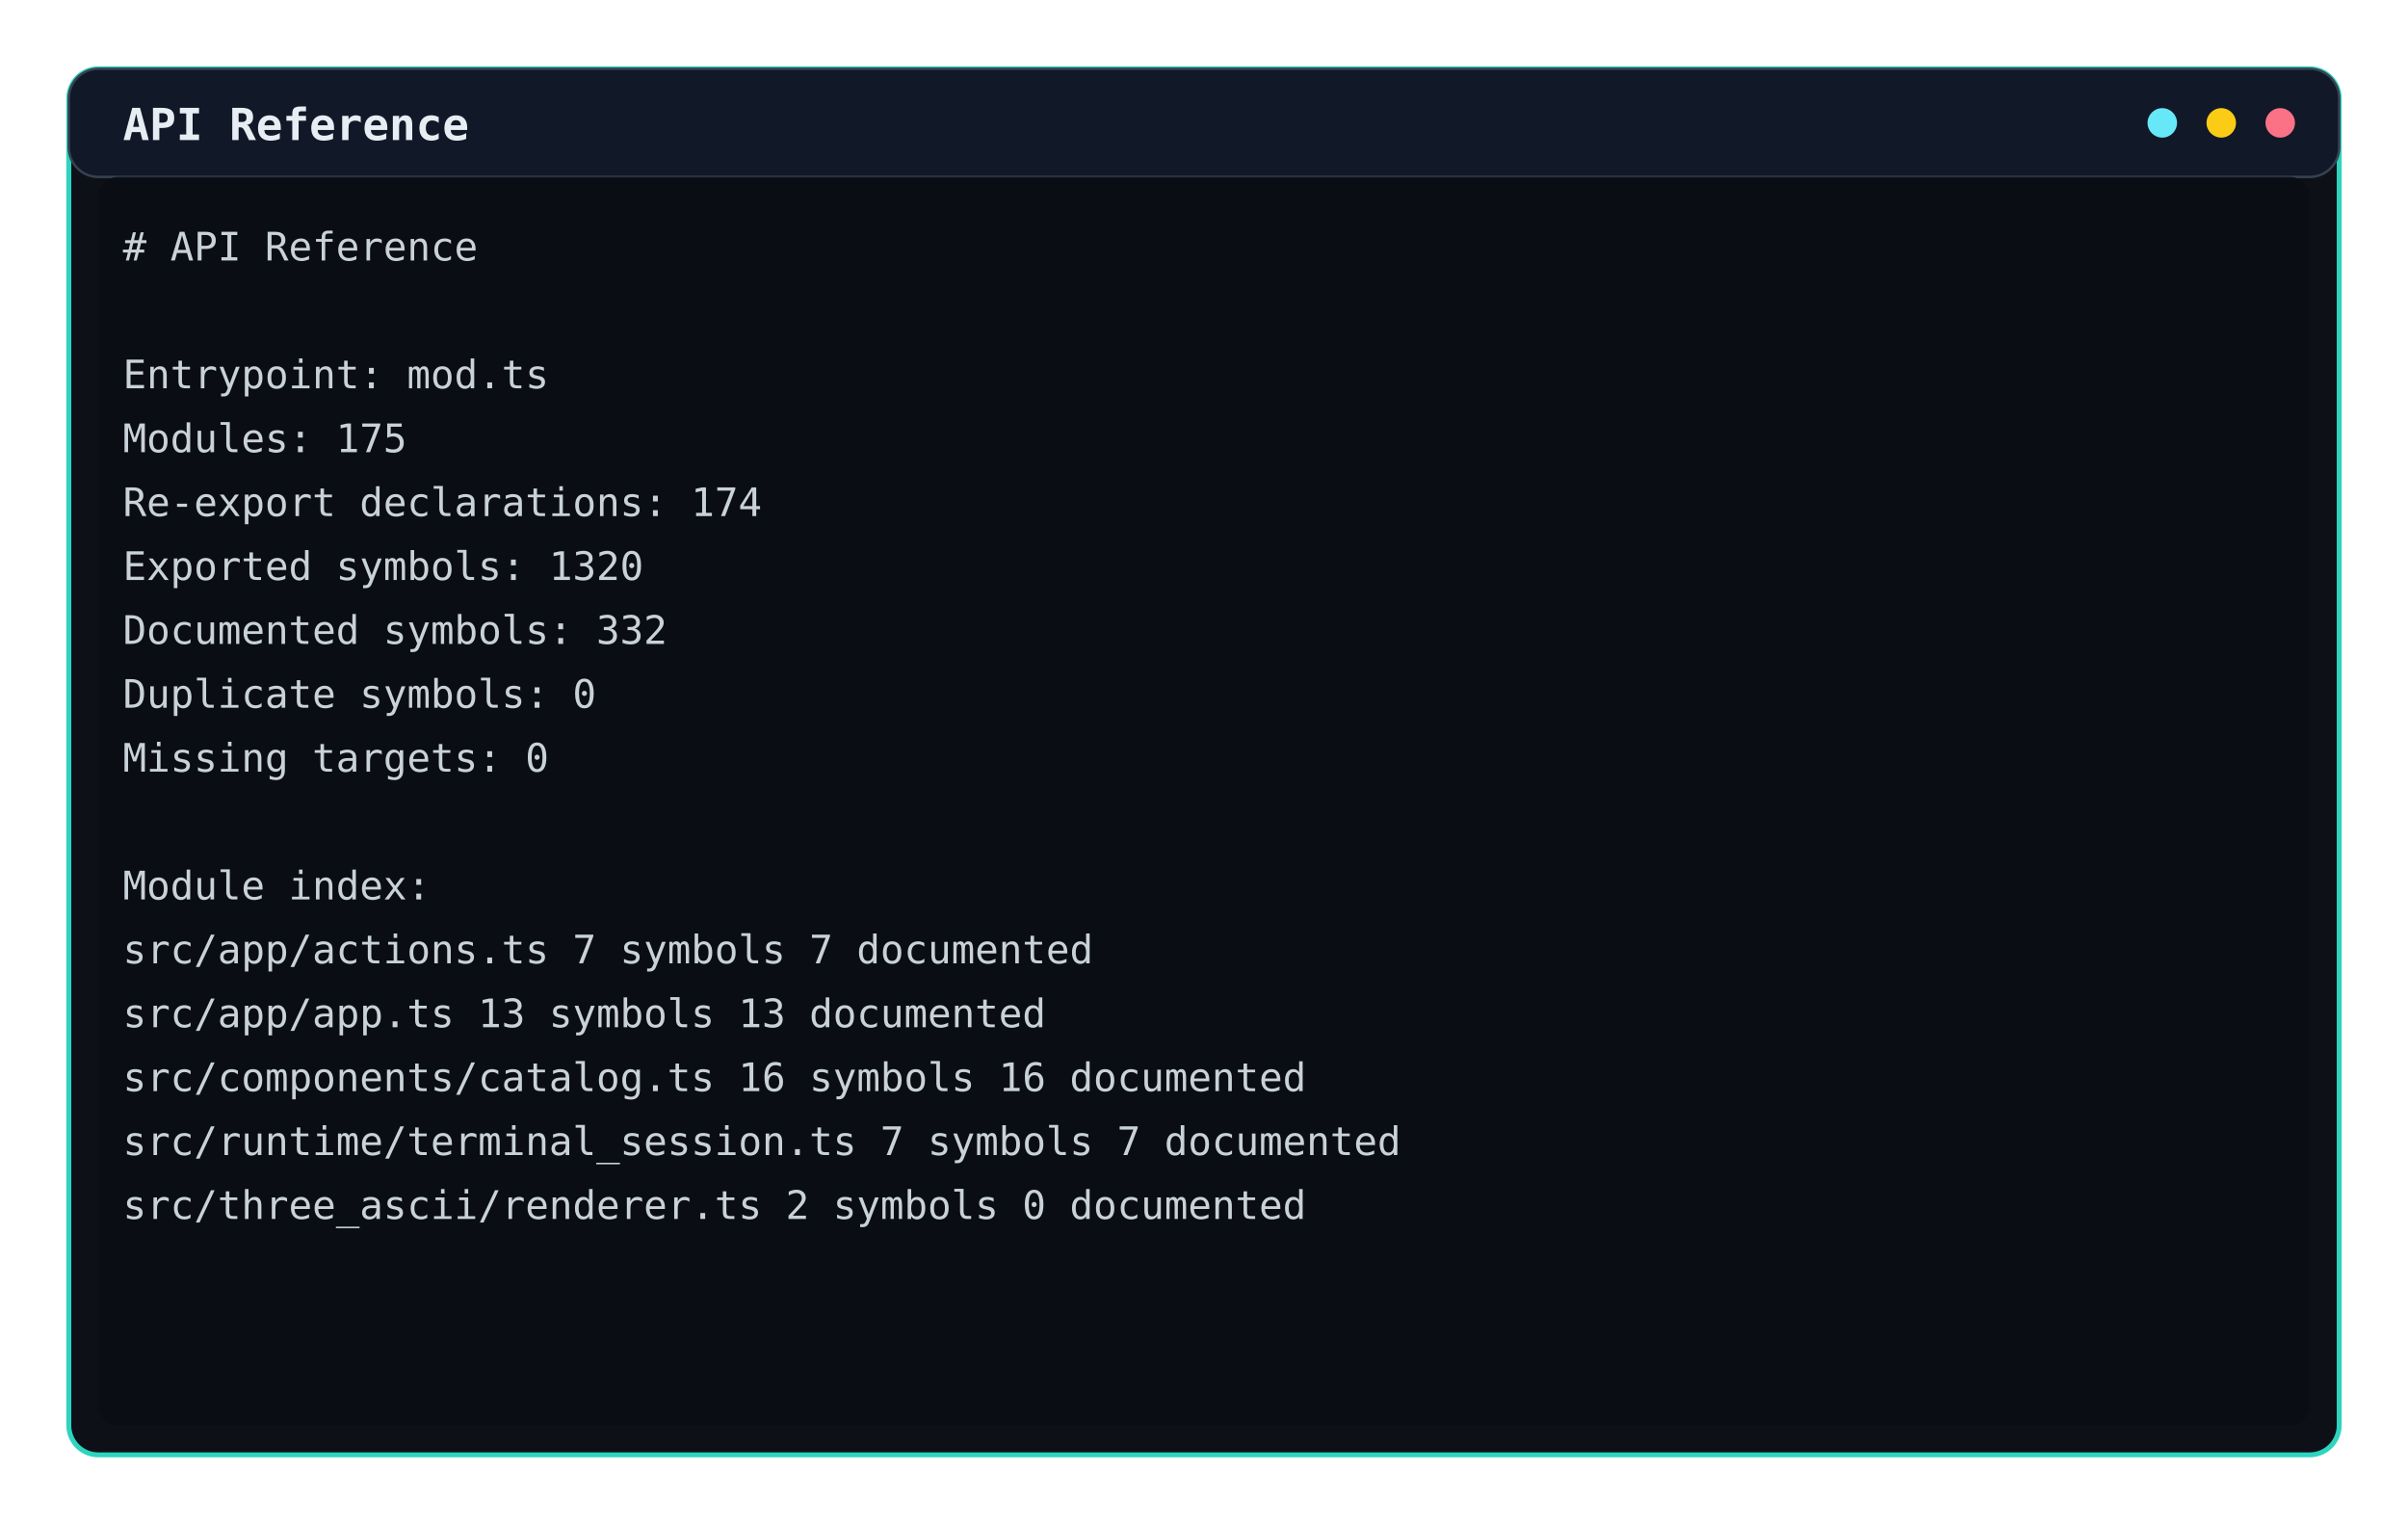
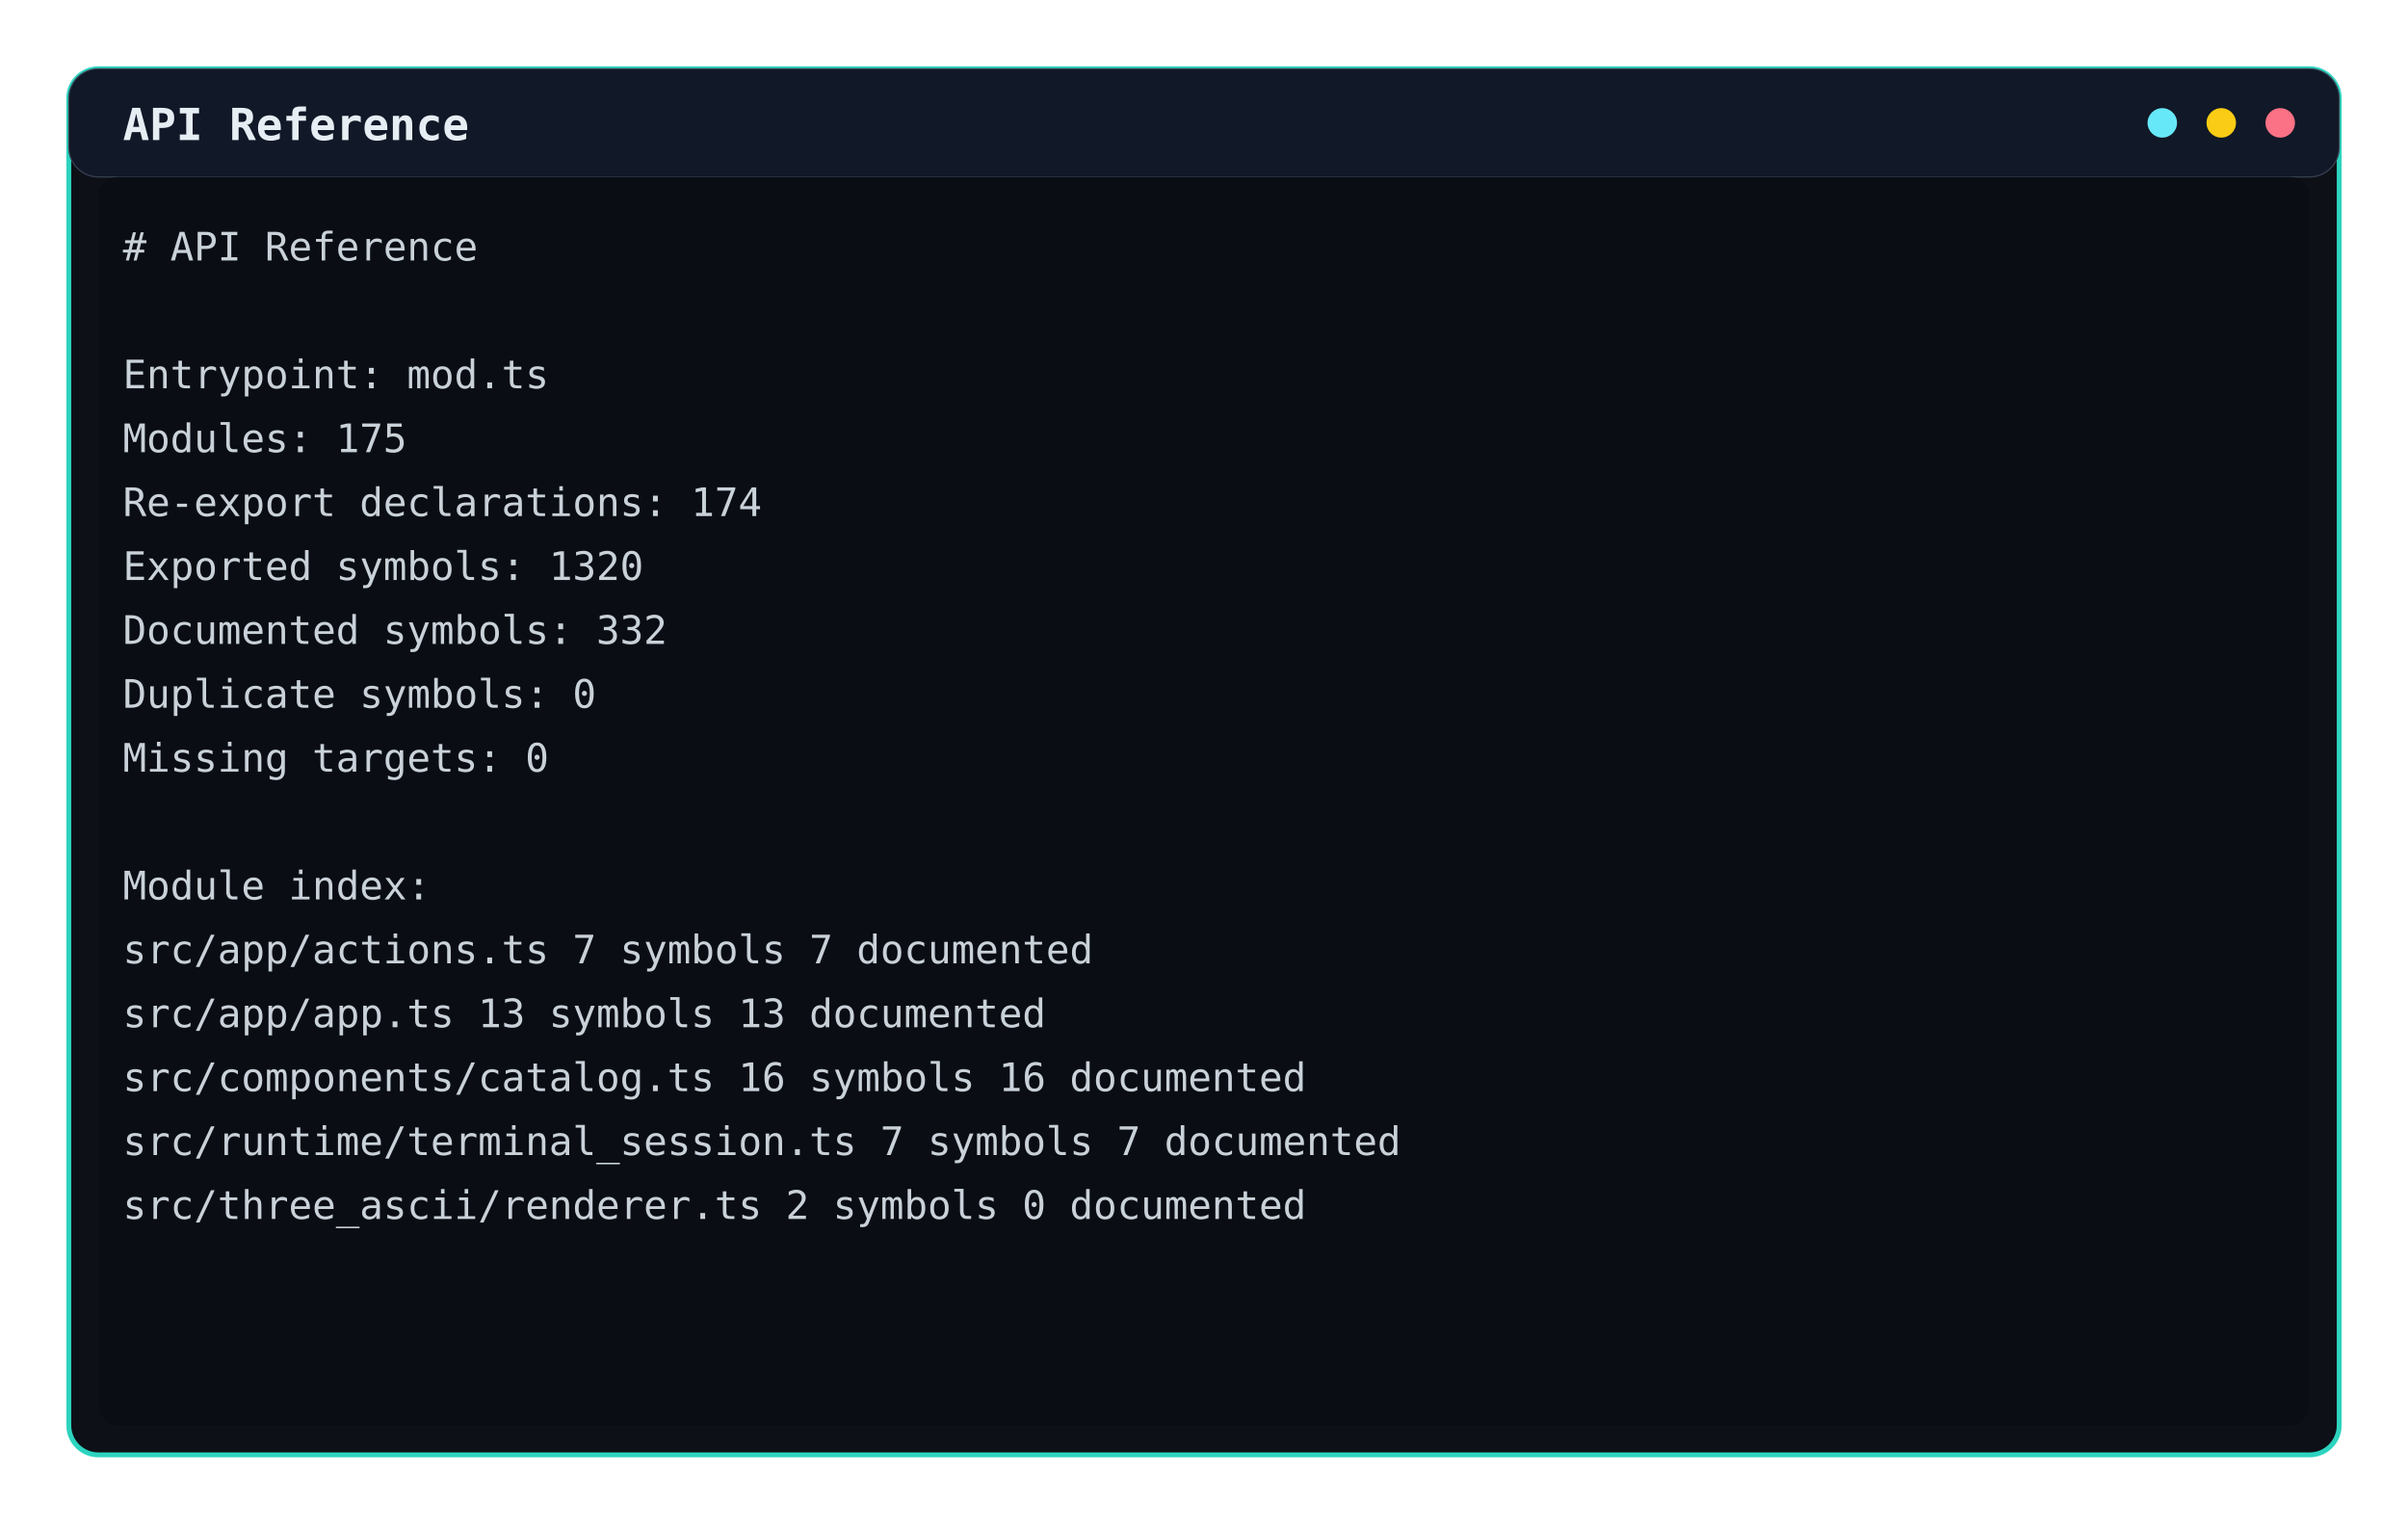
- <svg xmlns="http://www.w3.org/2000/svg" width="980" height="620" viewBox="0 0 980 620" role="img" aria-label="API Reference terminal screenshot">
-   <style>svg{background:#06080d}.frame{fill:#0d1117;stroke:#2dd4bf;stroke-width:2}.title{fill:#e6edf3;font:700 18px ui-monospace,SFMono-Regular,Menlo,Consolas,monospace}.term{fill:#c9d1d9;font:16px ui-monospace,SFMono-Regular,Menlo,Consolas,monospace}.accent{fill:#67e8f9}.bar{fill:#111827;stroke:#374151}</style>
-   <rect x="28" y="28" width="924" height="564" rx="12" class="frame" />
-   <rect x="28" y="28" width="924" height="44" rx="12" class="bar" />
-   <text x="50" y="57" class="title">API Reference</text>
-   <circle cx="880" cy="50" r="6" class="accent" />
-   <circle cx="904" cy="50" r="6" fill="#facc15" />
-   <circle cx="928" cy="50" r="6" fill="#fb7185" />
-   <rect x="40" y="72" width="900" height="508" rx="8" fill="#090d14" opacity="0.86" />
-   <text x="50" y="106" class="term"># API Reference</text>
-   <text x="50" y="132" class="term" />
-   <text x="50" y="158" class="term">Entrypoint: mod.ts</text>
-   <text x="50" y="184" class="term">Modules: 175</text>
-   <text x="50" y="210" class="term">Re-export declarations: 174</text>
-   <text x="50" y="236" class="term">Exported symbols: 1320</text>
-   <text x="50" y="262" class="term">Documented symbols: 332</text>
-   <text x="50" y="288" class="term">Duplicate symbols: 0</text>
-   <text x="50" y="314" class="term">Missing targets: 0</text>
-   <text x="50" y="340" class="term" />
-   <text x="50" y="366" class="term">Module index:</text>
-   <text x="50" y="392" class="term">src/app/actions.ts                  7 symbols    7 documented</text>
-   <text x="50" y="418" class="term">src/app/app.ts                     13 symbols   13 documented</text>
-   <text x="50" y="444" class="term">src/components/catalog.ts          16 symbols   16 documented</text>
-   <text x="50" y="470" class="term">src/runtime/terminal_session.ts     7 symbols    7 documented</text>
-   <text x="50" y="496" class="term">src/three_ascii/renderer.ts         2 symbols    0 documented</text>
+ <svg xmlns="http://www.w3.org/2000/svg" width="1960" height="1240" viewBox="0 0 1960 1240" role="img" aria-label="API Reference terminal screenshot">
+   <style>svg{background:#06080d}.frame{fill:#0d1117;stroke:#2dd4bf;stroke-width:4}.title{fill:#e6edf3;font:700 36px ui-monospace,SFMono-Regular,Menlo,Consolas,monospace}.term{fill:#c9d1d9;font:32px ui-monospace,SFMono-Regular,Menlo,Consolas,monospace}.accent{fill:#67e8f9}.bar{fill:#111827;stroke:#374151}</style>
+   <rect x="56" y="56" width="1848" height="1128" rx="24" class="frame" />
+   <rect x="56" y="56" width="1848" height="88" rx="24" class="bar" />
+   <text x="100" y="114" class="title">API Reference</text>
+   <circle cx="1760" cy="100" r="12" class="accent" />
+   <circle cx="1808" cy="100" r="12" fill="#facc15" />
+   <circle cx="1856" cy="100" r="12" fill="#fb7185" />
+   <rect x="80" y="144" width="1800" height="1016" rx="16" fill="#090d14" opacity="0.86" />
+   <text x="100" y="212" class="term"># API Reference</text>
+   <text x="100" y="264" class="term" />
+   <text x="100" y="316" class="term">Entrypoint: mod.ts</text>
+   <text x="100" y="368" class="term">Modules: 175</text>
+   <text x="100" y="420" class="term">Re-export declarations: 174</text>
+   <text x="100" y="472" class="term">Exported symbols: 1320</text>
+   <text x="100" y="524" class="term">Documented symbols: 332</text>
+   <text x="100" y="576" class="term">Duplicate symbols: 0</text>
+   <text x="100" y="628" class="term">Missing targets: 0</text>
+   <text x="100" y="680" class="term" />
+   <text x="100" y="732" class="term">Module index:</text>
+   <text x="100" y="784" class="term">src/app/actions.ts                  7 symbols    7 documented</text>
+   <text x="100" y="836" class="term">src/app/app.ts                     13 symbols   13 documented</text>
+   <text x="100" y="888" class="term">src/components/catalog.ts          16 symbols   16 documented</text>
+   <text x="100" y="940" class="term">src/runtime/terminal_session.ts     7 symbols    7 documented</text>
+   <text x="100" y="992" class="term">src/three_ascii/renderer.ts         2 symbols    0 documented</text>
</svg>
